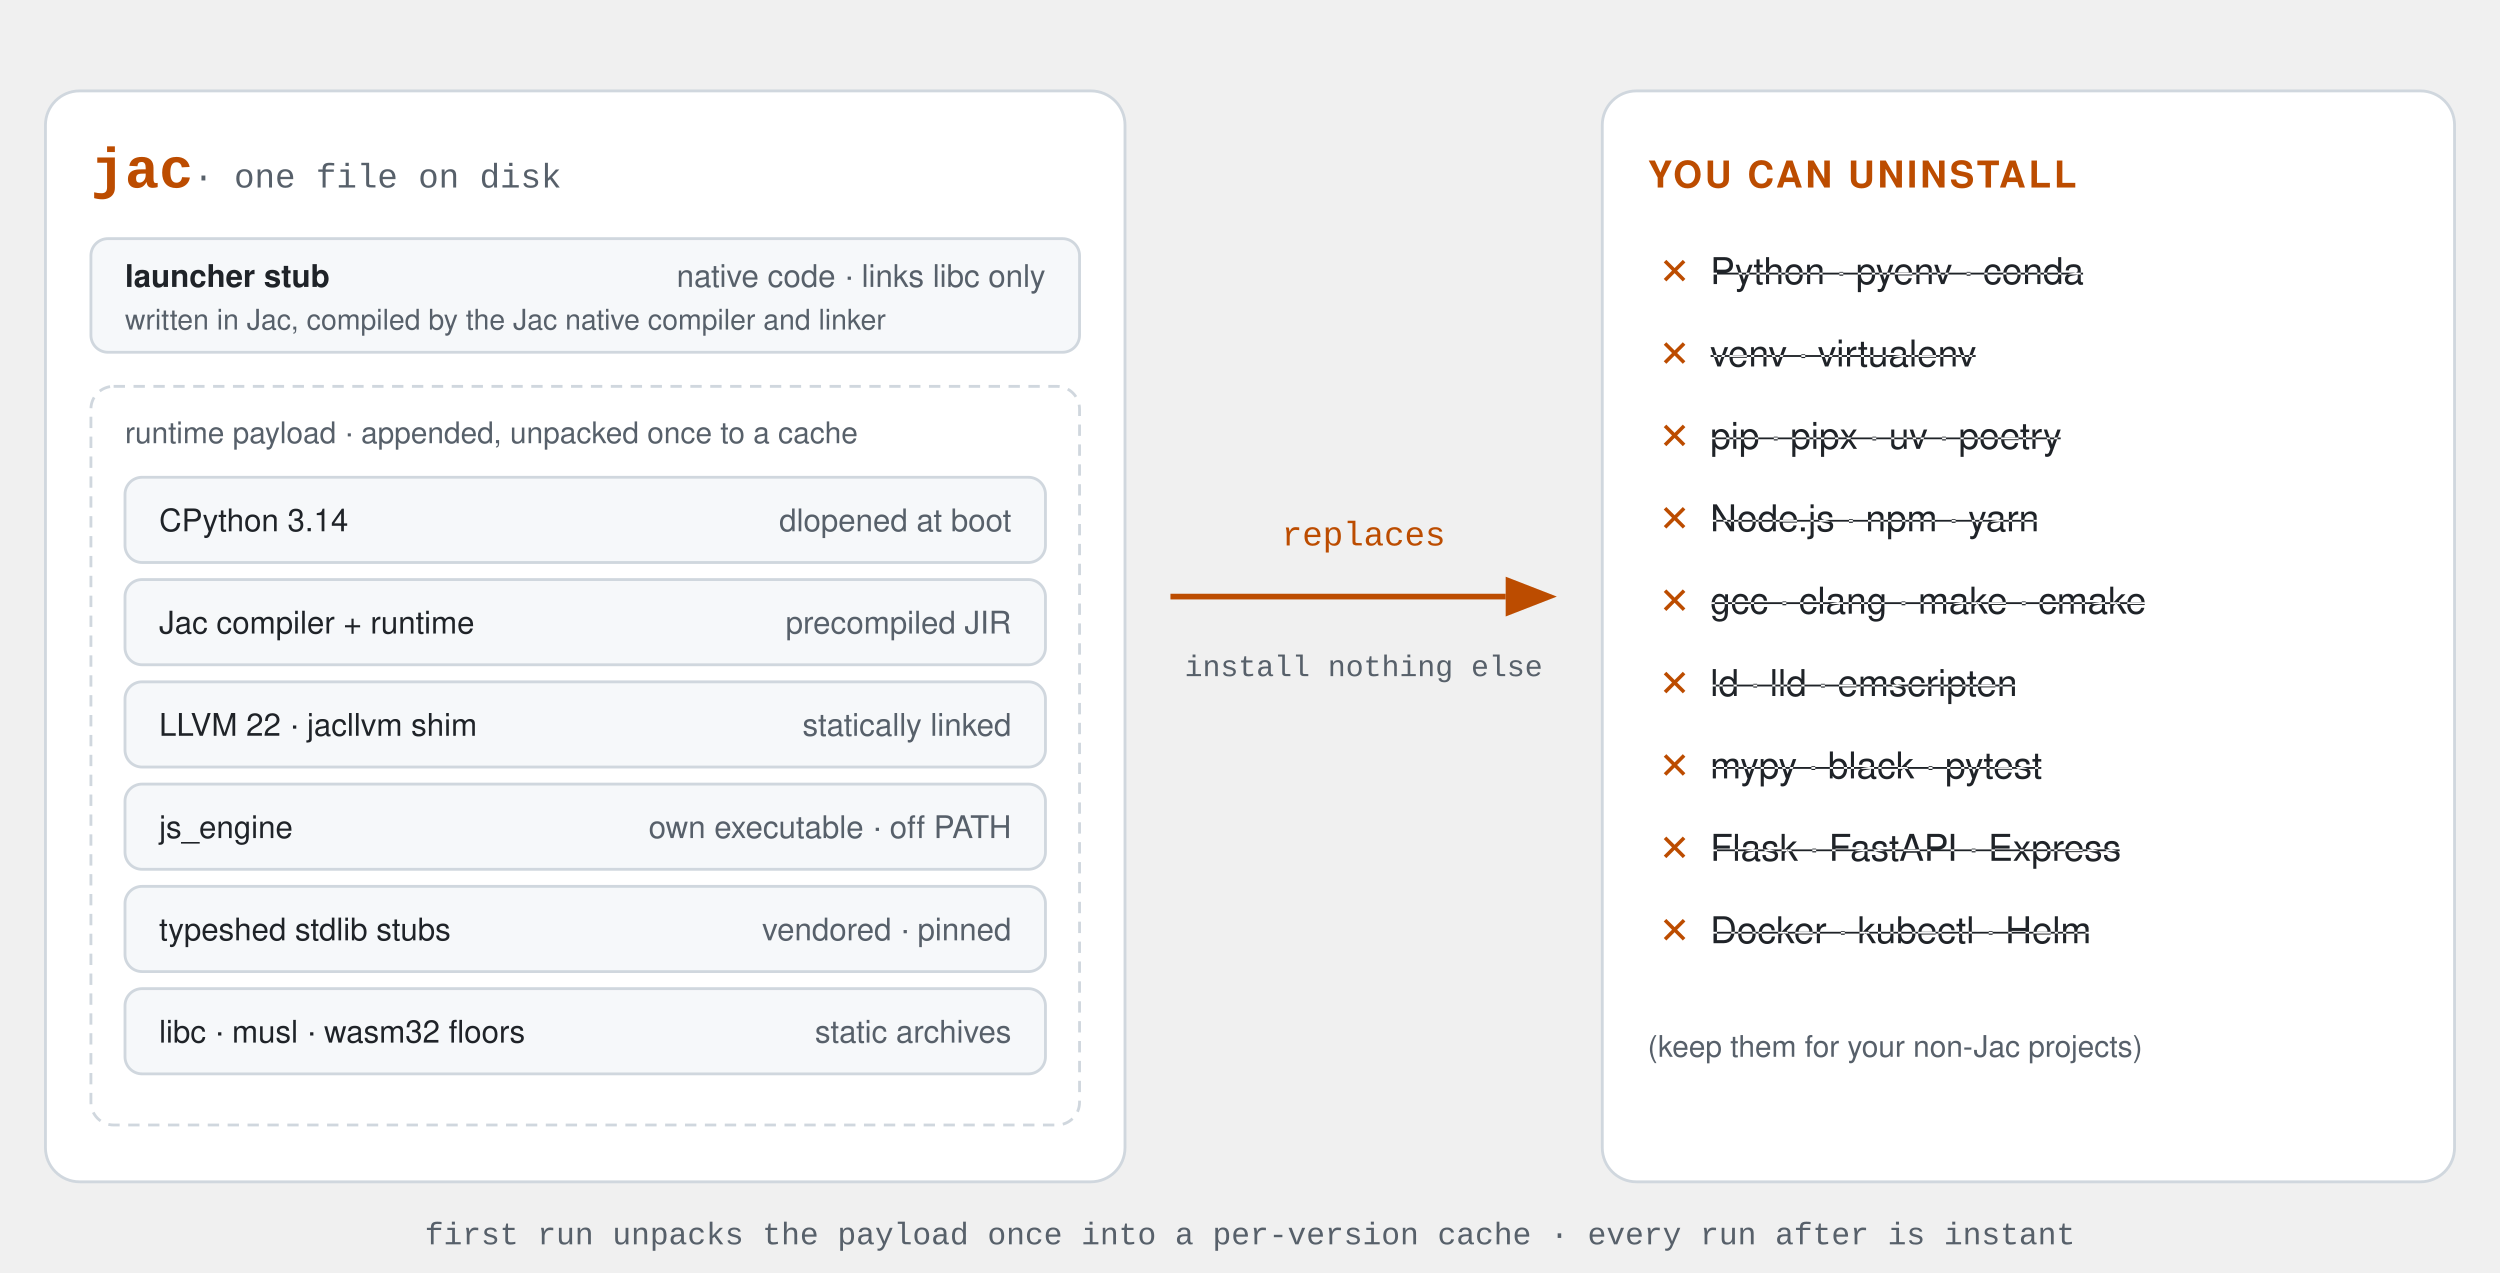
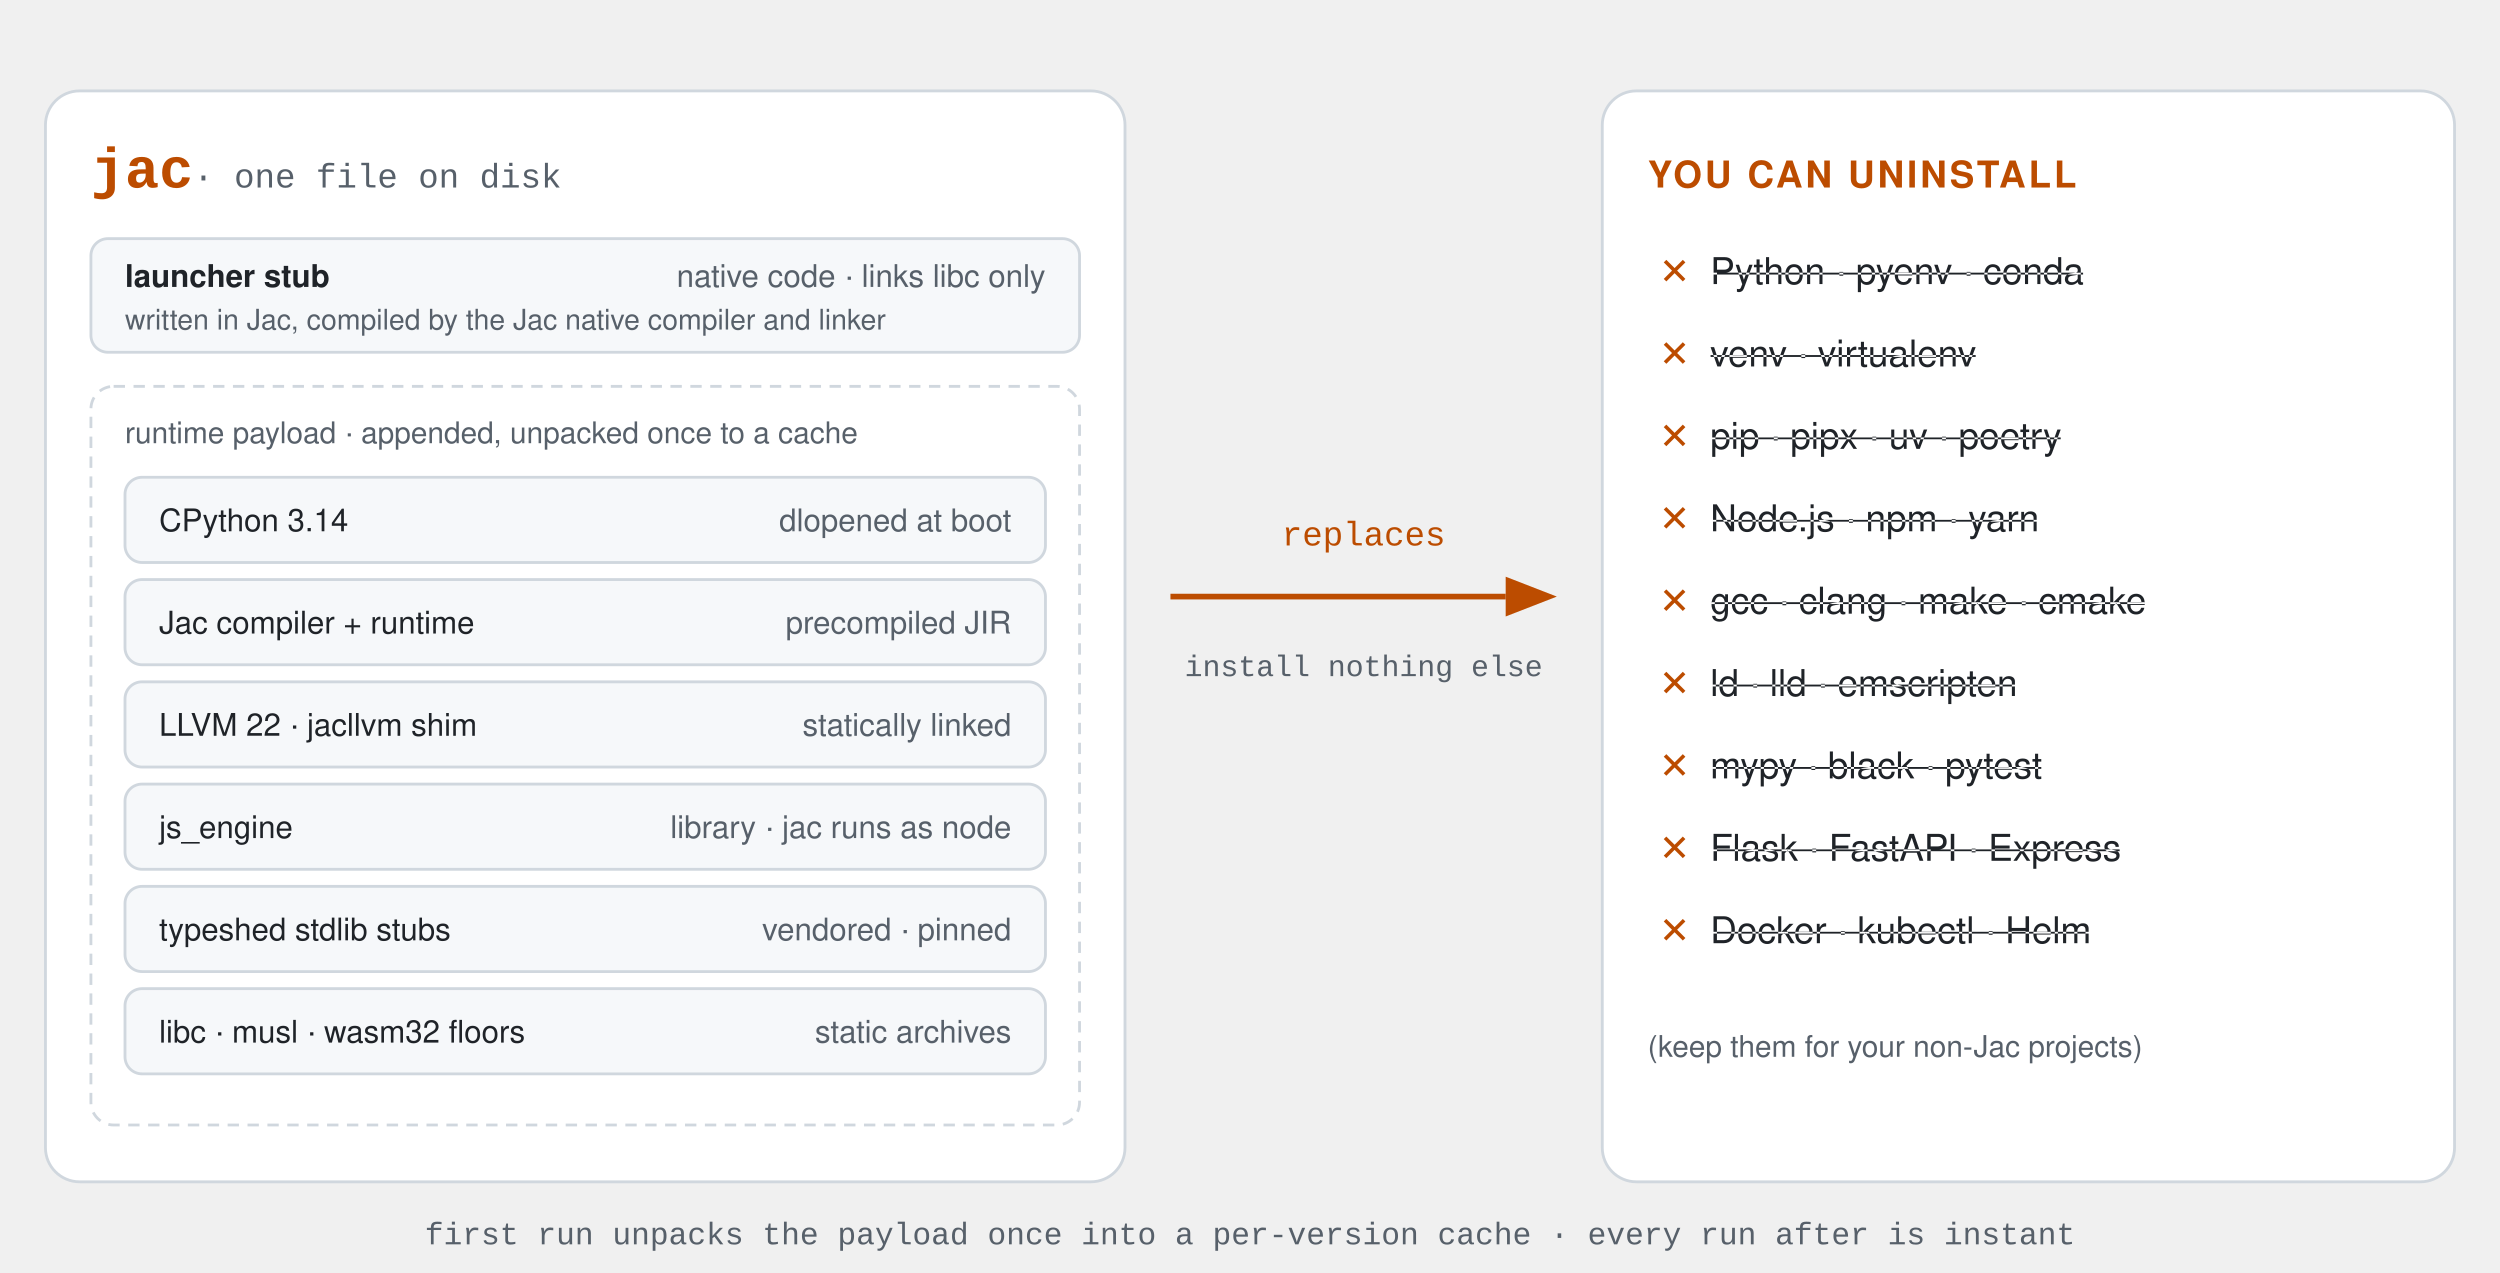
- <svg xmlns="http://www.w3.org/2000/svg" width="880" height="448" viewBox="0 0 880 448" role="img" aria-label="Anatomy of the jac binary: a native launcher stub with a runtime payload appended to it, carrying a private CPython, the precompiled Jac compiler and runtime, a statically linked LLVM, the js_engine executable, vendored typeshed stubs, and static libc archives; it replaces the whole development toolchain">
+ <svg xmlns="http://www.w3.org/2000/svg" width="880" height="448" viewBox="0 0 880 448" role="img" aria-label="Anatomy of the jac binary: a native launcher stub with a runtime payload appended to it, carrying a private CPython, the precompiled Jac compiler and runtime, a statically linked LLVM, the js_engine library, vendored typeshed stubs, and static libc archives; it replaces the whole development toolchain">
  <style>
    .sans { font-family: -apple-system, "Segoe UI", Helvetica, Arial, sans-serif; }
    .mono { font-family: "SFMono-Regular", Consolas, "Liberation Mono", Menlo, monospace; }
    .fg { fill: #1f2328; }
    .dim { fill: #57606a; }
    .acc { fill: #bc4c00; }
  </style>
  <rect x="16" y="32" width="380" height="384" rx="12" fill="#ffffff" stroke="#d0d7de" />
  <text class="mono acc" x="32" y="66" font-size="20" font-weight="bold">jac<tspan class="dim" font-size="12" font-weight="normal"> · one file on disk</tspan>
  </text>
  <rect x="32" y="84" width="348" height="40" rx="6" fill="#f6f8fa" stroke="#d0d7de" />
  <text class="sans fg" x="44" y="101" font-size="11" font-weight="bold">launcher stub</text>
  <text class="sans dim" x="368" y="101" font-size="11" text-anchor="end">native code · links libc only</text>
  <text class="sans dim" x="44" y="116" font-size="10">written in Jac, compiled by the Jac native compiler and linker</text>
  <rect x="32" y="136" width="348" height="260" rx="8" fill="none" stroke="#d0d7de" stroke-dasharray="4 3" />
  <text class="sans dim" x="44" y="156" font-size="10.5">runtime payload · appended, unpacked once to a cache</text>
  <g font-size="11" class="sans">
    <rect x="44" y="168" width="324" height="30" rx="6" fill="#f6f8fa" stroke="#d0d7de" />
    <text class="fg" x="56" y="187">CPython 3.14</text>
    <text class="dim" x="356" y="187" text-anchor="end">dlopened at boot</text>
    <rect x="44" y="204" width="324" height="30" rx="6" fill="#f6f8fa" stroke="#d0d7de" />
    <text class="fg" x="56" y="223">Jac compiler + runtime</text>
    <text class="dim" x="356" y="223" text-anchor="end">precompiled JIR</text>
    <rect x="44" y="240" width="324" height="30" rx="6" fill="#f6f8fa" stroke="#d0d7de" />
    <text class="fg" x="56" y="259">LLVM 22 · jacllvm shim</text>
    <text class="dim" x="356" y="259" text-anchor="end">statically linked</text>
    <rect x="44" y="276" width="324" height="30" rx="6" fill="#f6f8fa" stroke="#d0d7de" />
    <text class="fg" x="56" y="295">js_engine</text>
-     <text class="dim" x="356" y="295" text-anchor="end">own executable · off PATH</text>
+     <text class="dim" x="356" y="295" text-anchor="end">library · jac runs as node</text>
    <rect x="44" y="312" width="324" height="30" rx="6" fill="#f6f8fa" stroke="#d0d7de" />
    <text class="fg" x="56" y="331">typeshed stdlib stubs</text>
    <text class="dim" x="356" y="331" text-anchor="end">vendored · pinned</text>
    <rect x="44" y="348" width="324" height="30" rx="6" fill="#f6f8fa" stroke="#d0d7de" />
    <text class="fg" x="56" y="367">libc · musl · wasm32 floors</text>
    <text class="dim" x="356" y="367" text-anchor="end">static archives</text>
  </g>
  <text class="mono acc" x="480" y="192" font-size="12" text-anchor="middle">replaces</text>
  <line x1="412" y1="210" x2="530" y2="210" stroke="#bc4c00" stroke-width="2" />
  <path d="M530,203 L548,210 L530,217 Z" fill="#bc4c00" />
  <text class="mono dim" x="480" y="238" font-size="10.5" text-anchor="middle">install nothing else</text>
  <rect x="564" y="32" width="300" height="384" rx="12" fill="#ffffff" stroke="#d0d7de" />
  <text class="sans acc" x="580" y="66" font-size="13" font-weight="bold" letter-spacing="1">YOU CAN UNINSTALL</text>
  <g font-size="13" class="sans">
    <text class="acc" x="584" y="100">✕</text>
    <text class="fg" x="602" y="100" text-decoration="line-through">Python · pyenv · conda</text>
    <text class="acc" x="584" y="129">✕</text>
    <text class="fg" x="602" y="129" text-decoration="line-through">venv · virtualenv</text>
    <text class="acc" x="584" y="158">✕</text>
    <text class="fg" x="602" y="158" text-decoration="line-through">pip · pipx · uv · poetry</text>
    <text class="acc" x="584" y="187">✕</text>
    <text class="fg" x="602" y="187" text-decoration="line-through">Node.js · npm · yarn</text>
    <text class="acc" x="584" y="216">✕</text>
    <text class="fg" x="602" y="216" text-decoration="line-through">gcc · clang · make · cmake</text>
    <text class="acc" x="584" y="245">✕</text>
    <text class="fg" x="602" y="245" text-decoration="line-through">ld · lld · emscripten</text>
    <text class="acc" x="584" y="274">✕</text>
    <text class="fg" x="602" y="274" text-decoration="line-through">mypy · black · pytest</text>
    <text class="acc" x="584" y="303">✕</text>
    <text class="fg" x="602" y="303" text-decoration="line-through">Flask · FastAPI · Express</text>
    <text class="acc" x="584" y="332">✕</text>
    <text class="fg" x="602" y="332" text-decoration="line-through">Docker · kubectl · Helm</text>
  </g>
  <text class="sans dim" x="580" y="372" font-size="10.5">(keep them for your non-Jac projects)</text>
  <text class="mono dim" x="440" y="438" font-size="11" text-anchor="middle">first run unpacks the payload once into a per-version cache · every run after is instant</text>
</svg>
